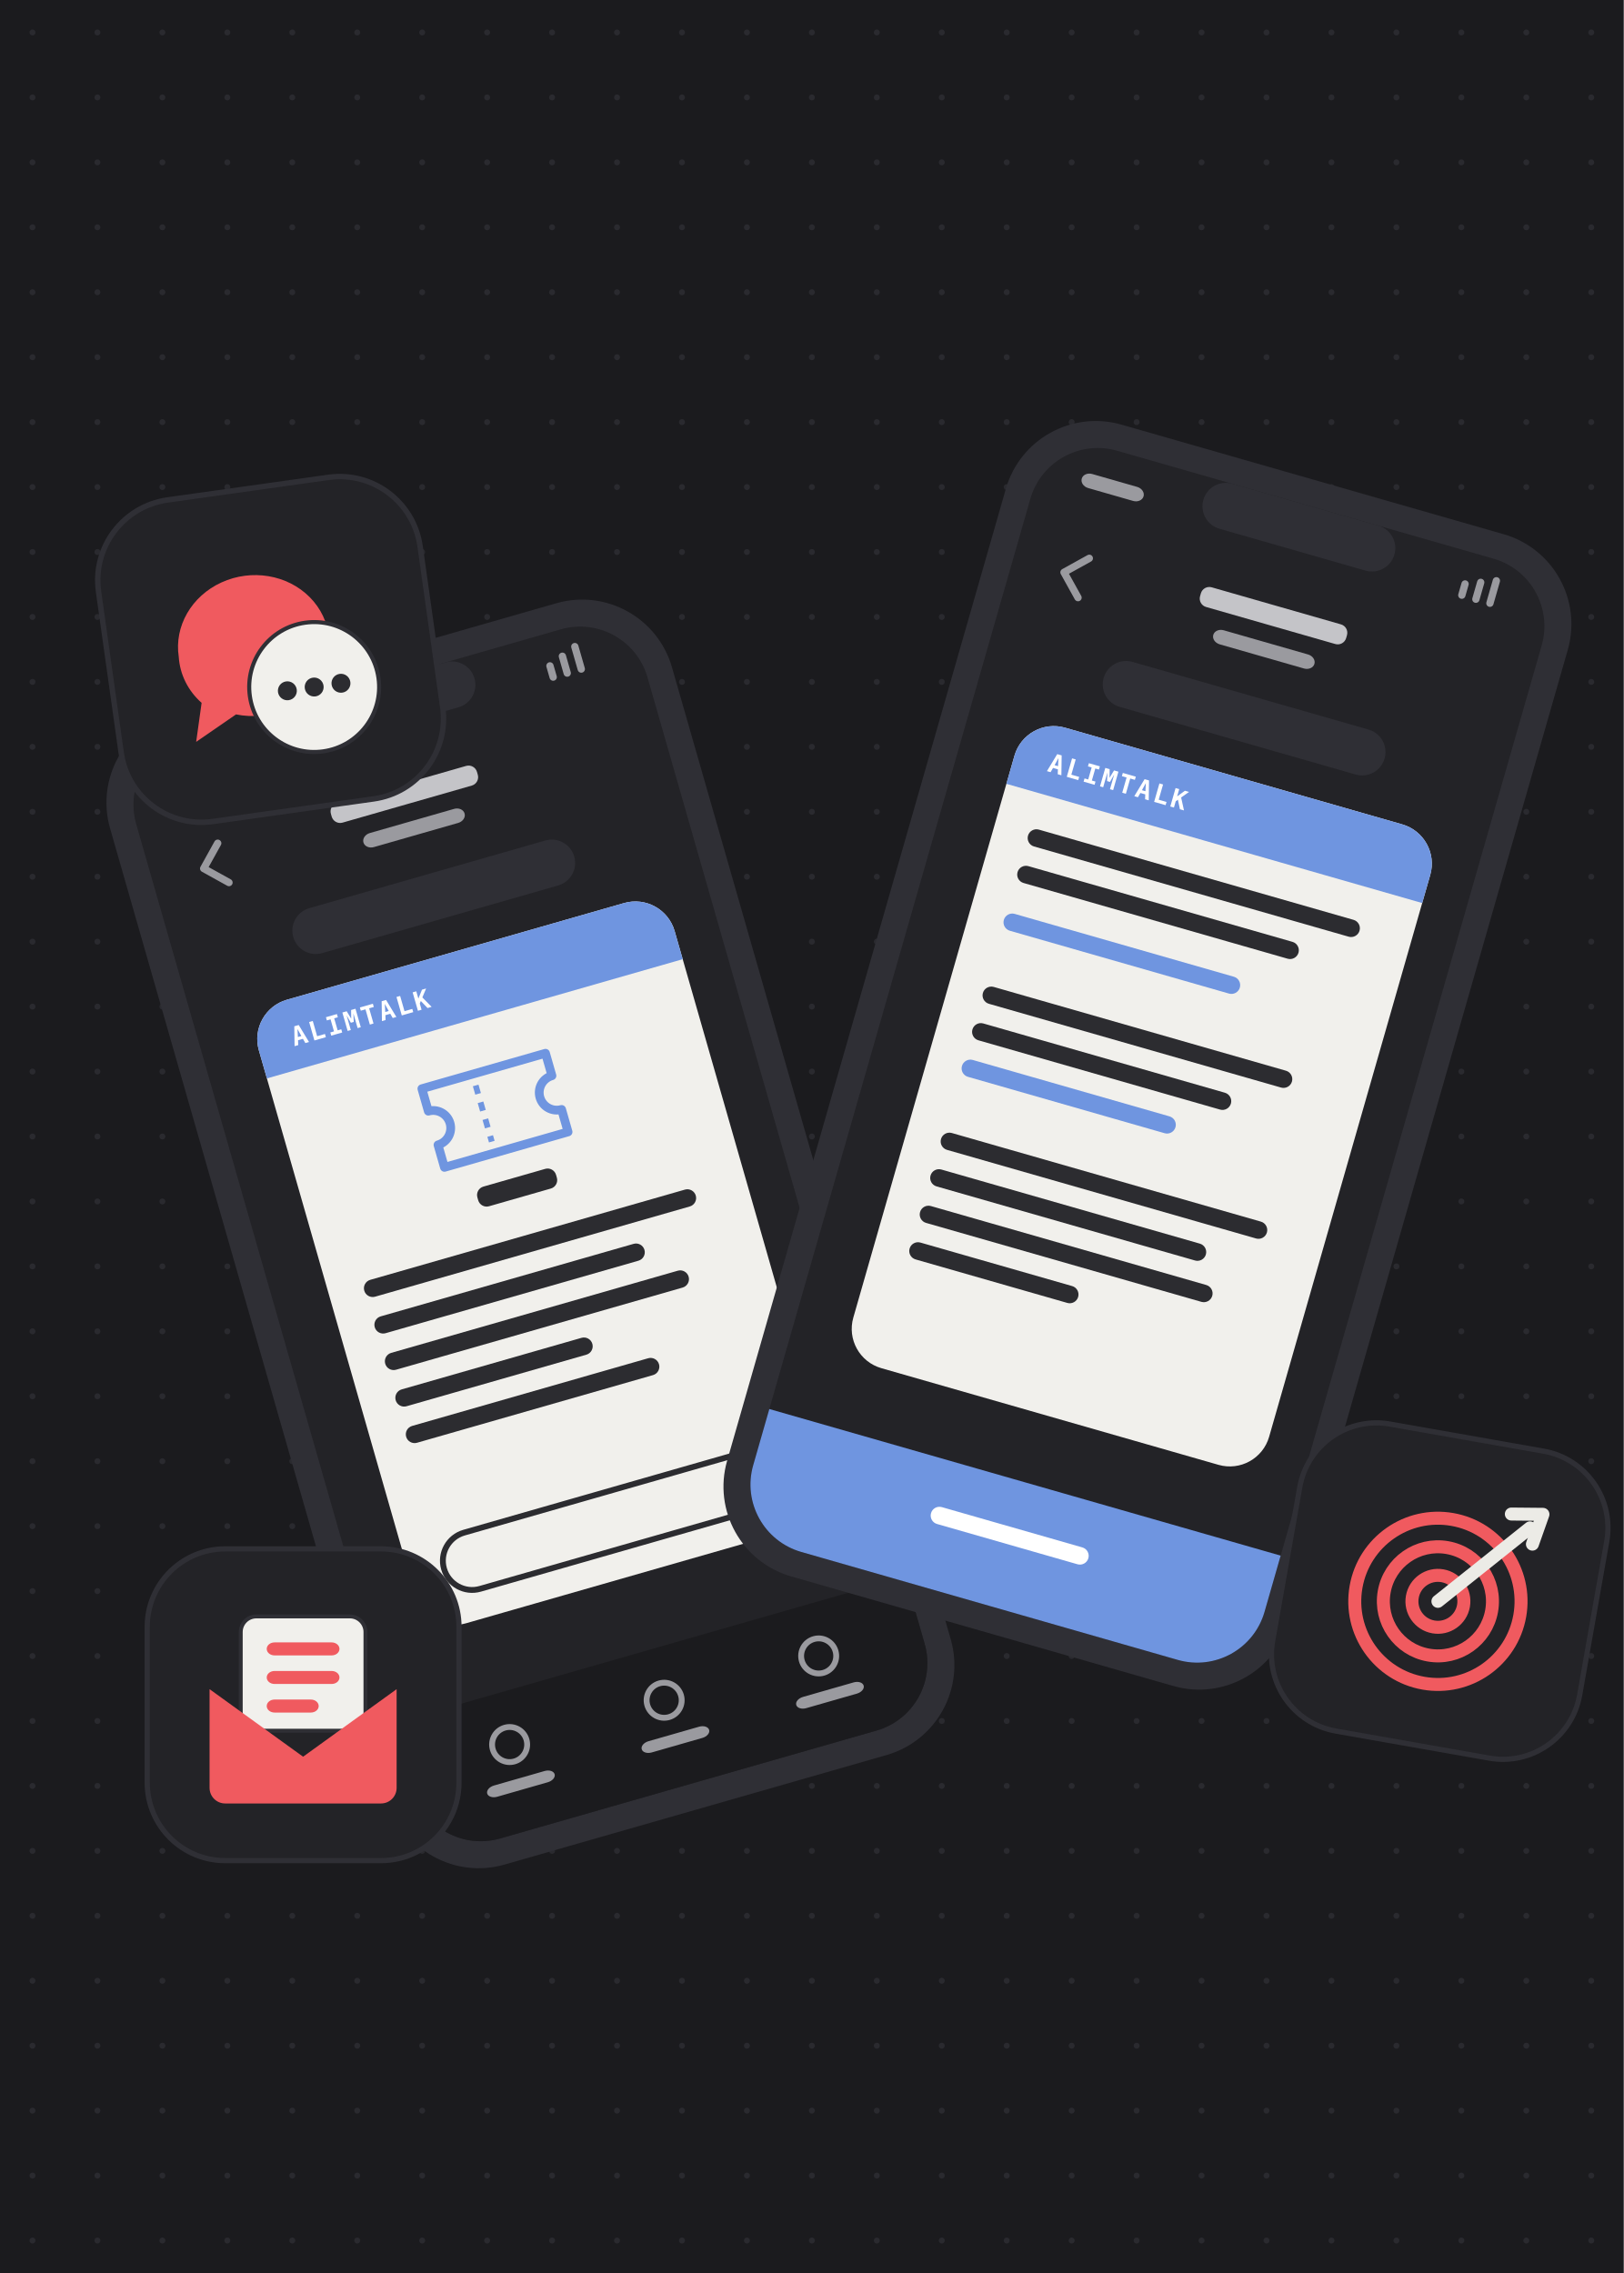
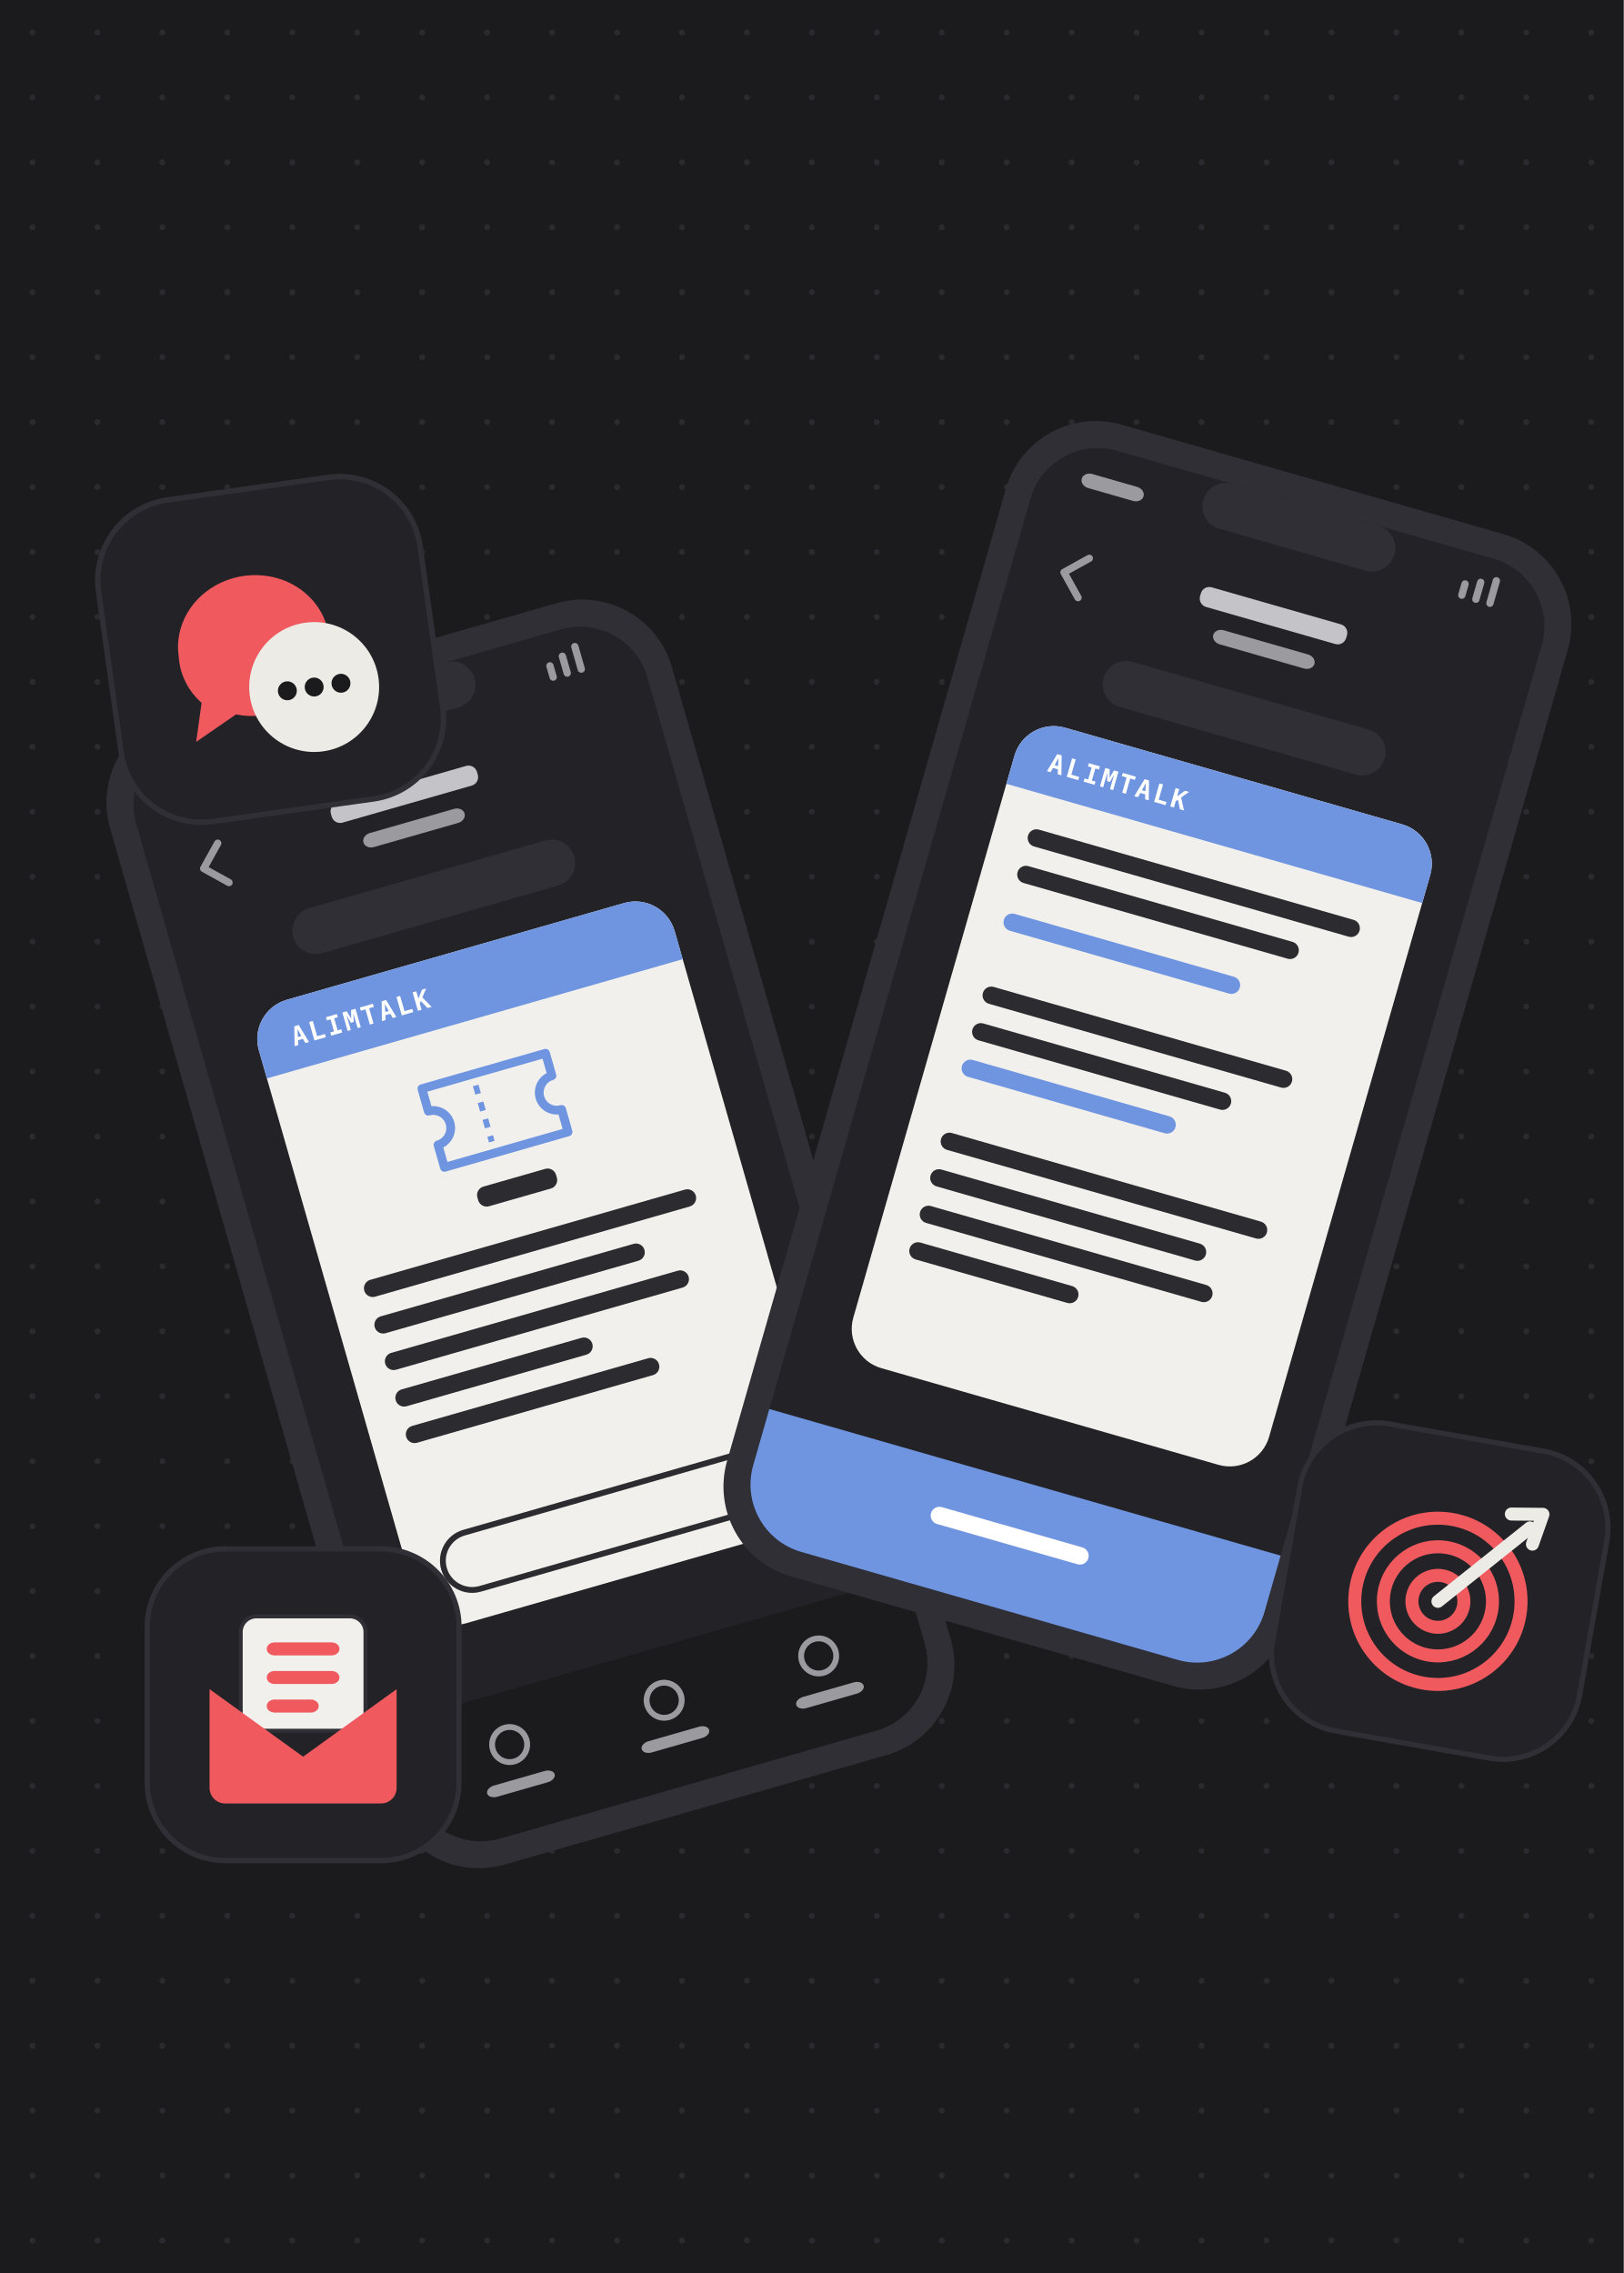
<svg xmlns="http://www.w3.org/2000/svg" viewBox="0 0 600 840" width="600" height="840">
  <rect width="600" height="840" fill="#1b1b1e" />
  <g fill="#2a2a2f">
    <circle cx="12" cy="12" r="1.1" />
    <circle cx="12" cy="36" r="1.1" />
    <circle cx="12" cy="60" r="1.1" />
    <circle cx="12" cy="84" r="1.1" />
    <circle cx="12" cy="108" r="1.1" />
    <circle cx="12" cy="132" r="1.1" />
    <circle cx="12" cy="156" r="1.1" />
    <circle cx="12" cy="180" r="1.1" />
    <circle cx="12" cy="204" r="1.1" />
    <circle cx="12" cy="228" r="1.1" />
    <circle cx="12" cy="252" r="1.1" />
    <circle cx="12" cy="276" r="1.1" />
    <circle cx="12" cy="300" r="1.1" />
    <circle cx="12" cy="324" r="1.1" />
    <circle cx="12" cy="348" r="1.1" />
    <circle cx="12" cy="372" r="1.1" />
    <circle cx="12" cy="396" r="1.1" />
    <circle cx="12" cy="420" r="1.1" />
    <circle cx="12" cy="444" r="1.1" />
    <circle cx="12" cy="468" r="1.1" />
    <circle cx="12" cy="492" r="1.1" />
    <circle cx="12" cy="516" r="1.1" />
    <circle cx="12" cy="540" r="1.1" />
    <circle cx="12" cy="564" r="1.1" />
    <circle cx="12" cy="588" r="1.1" />
    <circle cx="12" cy="612" r="1.1" />
    <circle cx="12" cy="636" r="1.1" />
    <circle cx="12" cy="660" r="1.1" />
    <circle cx="12" cy="684" r="1.1" />
    <circle cx="12" cy="708" r="1.1" />
    <circle cx="12" cy="732" r="1.1" />
    <circle cx="12" cy="756" r="1.1" />
    <circle cx="12" cy="780" r="1.1" />
    <circle cx="12" cy="804" r="1.1" />
    <circle cx="12" cy="828" r="1.1" />
    <circle cx="36" cy="12" r="1.1" />
    <circle cx="36" cy="36" r="1.1" />
    <circle cx="36" cy="60" r="1.1" />
    <circle cx="36" cy="84" r="1.1" />
    <circle cx="36" cy="108" r="1.1" />
    <circle cx="36" cy="132" r="1.1" />
    <circle cx="36" cy="156" r="1.1" />
    <circle cx="36" cy="180" r="1.1" />
    <circle cx="36" cy="204" r="1.1" />
    <circle cx="36" cy="228" r="1.1" />
    <circle cx="36" cy="252" r="1.1" />
    <circle cx="36" cy="276" r="1.1" />
    <circle cx="36" cy="300" r="1.1" />
    <circle cx="36" cy="324" r="1.1" />
    <circle cx="36" cy="348" r="1.1" />
    <circle cx="36" cy="372" r="1.1" />
    <circle cx="36" cy="396" r="1.1" />
    <circle cx="36" cy="420" r="1.1" />
    <circle cx="36" cy="444" r="1.1" />
    <circle cx="36" cy="468" r="1.1" />
    <circle cx="36" cy="492" r="1.1" />
    <circle cx="36" cy="516" r="1.1" />
    <circle cx="36" cy="540" r="1.1" />
    <circle cx="36" cy="564" r="1.1" />
    <circle cx="36" cy="588" r="1.1" />
    <circle cx="36" cy="612" r="1.1" />
    <circle cx="36" cy="636" r="1.1" />
    <circle cx="36" cy="660" r="1.1" />
    <circle cx="36" cy="684" r="1.1" />
    <circle cx="36" cy="708" r="1.1" />
    <circle cx="36" cy="732" r="1.1" />
    <circle cx="36" cy="756" r="1.1" />
    <circle cx="36" cy="780" r="1.1" />
    <circle cx="36" cy="804" r="1.1" />
    <circle cx="36" cy="828" r="1.1" />
    <circle cx="60" cy="12" r="1.1" />
    <circle cx="60" cy="36" r="1.1" />
    <circle cx="60" cy="60" r="1.1" />
    <circle cx="60" cy="84" r="1.1" />
    <circle cx="60" cy="108" r="1.1" />
    <circle cx="60" cy="132" r="1.1" />
    <circle cx="60" cy="156" r="1.1" />
    <circle cx="60" cy="180" r="1.1" />
    <circle cx="60" cy="204" r="1.1" />
    <circle cx="60" cy="228" r="1.1" />
    <circle cx="60" cy="252" r="1.1" />
    <circle cx="60" cy="276" r="1.1" />
    <circle cx="60" cy="300" r="1.1" />
    <circle cx="60" cy="324" r="1.1" />
    <circle cx="60" cy="348" r="1.1" />
    <circle cx="60" cy="372" r="1.1" />
    <circle cx="60" cy="396" r="1.1" />
    <circle cx="60" cy="420" r="1.1" />
    <circle cx="60" cy="444" r="1.1" />
    <circle cx="60" cy="468" r="1.1" />
    <circle cx="60" cy="492" r="1.1" />
    <circle cx="60" cy="516" r="1.1" />
    <circle cx="60" cy="540" r="1.1" />
    <circle cx="60" cy="564" r="1.1" />
    <circle cx="60" cy="588" r="1.1" />
    <circle cx="60" cy="612" r="1.1" />
    <circle cx="60" cy="636" r="1.1" />
    <circle cx="60" cy="660" r="1.1" />
    <circle cx="60" cy="684" r="1.1" />
    <circle cx="60" cy="708" r="1.1" />
    <circle cx="60" cy="732" r="1.1" />
    <circle cx="60" cy="756" r="1.1" />
    <circle cx="60" cy="780" r="1.1" />
    <circle cx="60" cy="804" r="1.1" />
    <circle cx="60" cy="828" r="1.1" />
    <circle cx="84" cy="12" r="1.1" />
    <circle cx="84" cy="36" r="1.1" />
    <circle cx="84" cy="60" r="1.1" />
    <circle cx="84" cy="84" r="1.1" />
    <circle cx="84" cy="108" r="1.1" />
    <circle cx="84" cy="132" r="1.1" />
    <circle cx="84" cy="156" r="1.1" />
    <circle cx="84" cy="180" r="1.1" />
    <circle cx="84" cy="204" r="1.1" />
    <circle cx="84" cy="228" r="1.1" />
    <circle cx="84" cy="252" r="1.1" />
    <circle cx="84" cy="276" r="1.1" />
    <circle cx="84" cy="300" r="1.1" />
    <circle cx="84" cy="324" r="1.1" />
    <circle cx="84" cy="348" r="1.1" />
    <circle cx="84" cy="372" r="1.1" />
    <circle cx="84" cy="396" r="1.1" />
    <circle cx="84" cy="420" r="1.1" />
    <circle cx="84" cy="444" r="1.1" />
    <circle cx="84" cy="468" r="1.1" />
    <circle cx="84" cy="492" r="1.1" />
    <circle cx="84" cy="516" r="1.1" />
    <circle cx="84" cy="540" r="1.1" />
    <circle cx="84" cy="564" r="1.1" />
    <circle cx="84" cy="588" r="1.1" />
    <circle cx="84" cy="612" r="1.1" />
    <circle cx="84" cy="636" r="1.1" />
    <circle cx="84" cy="660" r="1.1" />
    <circle cx="84" cy="684" r="1.1" />
    <circle cx="84" cy="708" r="1.1" />
    <circle cx="84" cy="732" r="1.1" />
    <circle cx="84" cy="756" r="1.1" />
    <circle cx="84" cy="780" r="1.1" />
    <circle cx="84" cy="804" r="1.1" />
    <circle cx="84" cy="828" r="1.1" />
    <circle cx="108" cy="12" r="1.1" />
    <circle cx="108" cy="36" r="1.1" />
    <circle cx="108" cy="60" r="1.1" />
    <circle cx="108" cy="84" r="1.1" />
    <circle cx="108" cy="108" r="1.1" />
    <circle cx="108" cy="132" r="1.1" />
    <circle cx="108" cy="156" r="1.1" />
    <circle cx="108" cy="180" r="1.1" />
    <circle cx="108" cy="204" r="1.1" />
    <circle cx="108" cy="228" r="1.1" />
    <circle cx="108" cy="252" r="1.1" />
    <circle cx="108" cy="276" r="1.1" />
    <circle cx="108" cy="300" r="1.1" />
    <circle cx="108" cy="324" r="1.1" />
    <circle cx="108" cy="348" r="1.1" />
    <circle cx="108" cy="372" r="1.1" />
    <circle cx="108" cy="396" r="1.1" />
    <circle cx="108" cy="420" r="1.1" />
    <circle cx="108" cy="444" r="1.1" />
    <circle cx="108" cy="468" r="1.1" />
    <circle cx="108" cy="492" r="1.1" />
    <circle cx="108" cy="516" r="1.1" />
    <circle cx="108" cy="540" r="1.1" />
    <circle cx="108" cy="564" r="1.1" />
    <circle cx="108" cy="588" r="1.1" />
    <circle cx="108" cy="612" r="1.1" />
    <circle cx="108" cy="636" r="1.1" />
    <circle cx="108" cy="660" r="1.1" />
    <circle cx="108" cy="684" r="1.1" />
    <circle cx="108" cy="708" r="1.1" />
    <circle cx="108" cy="732" r="1.1" />
    <circle cx="108" cy="756" r="1.1" />
    <circle cx="108" cy="780" r="1.1" />
    <circle cx="108" cy="804" r="1.1" />
    <circle cx="108" cy="828" r="1.1" />
    <circle cx="132" cy="12" r="1.1" />
    <circle cx="132" cy="36" r="1.1" />
    <circle cx="132" cy="60" r="1.1" />
    <circle cx="132" cy="84" r="1.1" />
    <circle cx="132" cy="108" r="1.1" />
    <circle cx="132" cy="132" r="1.1" />
    <circle cx="132" cy="156" r="1.1" />
    <circle cx="132" cy="180" r="1.1" />
    <circle cx="132" cy="204" r="1.1" />
    <circle cx="132" cy="228" r="1.1" />
    <circle cx="132" cy="252" r="1.1" />
    <circle cx="132" cy="276" r="1.1" />
    <circle cx="132" cy="300" r="1.1" />
    <circle cx="132" cy="324" r="1.1" />
    <circle cx="132" cy="348" r="1.1" />
    <circle cx="132" cy="372" r="1.1" />
    <circle cx="132" cy="396" r="1.1" />
    <circle cx="132" cy="420" r="1.1" />
    <circle cx="132" cy="444" r="1.1" />
    <circle cx="132" cy="468" r="1.1" />
    <circle cx="132" cy="492" r="1.1" />
    <circle cx="132" cy="516" r="1.1" />
    <circle cx="132" cy="540" r="1.1" />
    <circle cx="132" cy="564" r="1.1" />
    <circle cx="132" cy="588" r="1.1" />
    <circle cx="132" cy="612" r="1.1" />
    <circle cx="132" cy="636" r="1.1" />
    <circle cx="132" cy="660" r="1.1" />
    <circle cx="132" cy="684" r="1.1" />
    <circle cx="132" cy="708" r="1.1" />
    <circle cx="132" cy="732" r="1.1" />
    <circle cx="132" cy="756" r="1.1" />
    <circle cx="132" cy="780" r="1.1" />
    <circle cx="132" cy="804" r="1.1" />
    <circle cx="132" cy="828" r="1.1" />
    <circle cx="156" cy="12" r="1.1" />
    <circle cx="156" cy="36" r="1.1" />
    <circle cx="156" cy="60" r="1.1" />
    <circle cx="156" cy="84" r="1.1" />
    <circle cx="156" cy="108" r="1.1" />
    <circle cx="156" cy="132" r="1.1" />
    <circle cx="156" cy="156" r="1.1" />
    <circle cx="156" cy="180" r="1.1" />
    <circle cx="156" cy="204" r="1.1" />
    <circle cx="156" cy="228" r="1.1" />
    <circle cx="156" cy="252" r="1.1" />
    <circle cx="156" cy="276" r="1.1" />
    <circle cx="156" cy="300" r="1.1" />
    <circle cx="156" cy="324" r="1.1" />
    <circle cx="156" cy="348" r="1.1" />
    <circle cx="156" cy="372" r="1.1" />
    <circle cx="156" cy="396" r="1.1" />
    <circle cx="156" cy="420" r="1.1" />
    <circle cx="156" cy="444" r="1.1" />
    <circle cx="156" cy="468" r="1.1" />
    <circle cx="156" cy="492" r="1.1" />
    <circle cx="156" cy="516" r="1.1" />
    <circle cx="156" cy="540" r="1.1" />
    <circle cx="156" cy="564" r="1.1" />
    <circle cx="156" cy="588" r="1.1" />
    <circle cx="156" cy="612" r="1.1" />
    <circle cx="156" cy="636" r="1.1" />
    <circle cx="156" cy="660" r="1.1" />
    <circle cx="156" cy="684" r="1.1" />
    <circle cx="156" cy="708" r="1.1" />
    <circle cx="156" cy="732" r="1.1" />
    <circle cx="156" cy="756" r="1.1" />
    <circle cx="156" cy="780" r="1.1" />
    <circle cx="156" cy="804" r="1.1" />
    <circle cx="156" cy="828" r="1.1" />
    <circle cx="180" cy="12" r="1.1" />
    <circle cx="180" cy="36" r="1.1" />
    <circle cx="180" cy="60" r="1.1" />
    <circle cx="180" cy="84" r="1.1" />
    <circle cx="180" cy="108" r="1.1" />
    <circle cx="180" cy="132" r="1.1" />
    <circle cx="180" cy="156" r="1.1" />
    <circle cx="180" cy="180" r="1.1" />
    <circle cx="180" cy="204" r="1.1" />
    <circle cx="180" cy="228" r="1.1" />
    <circle cx="180" cy="252" r="1.1" />
    <circle cx="180" cy="276" r="1.1" />
    <circle cx="180" cy="300" r="1.1" />
    <circle cx="180" cy="324" r="1.1" />
    <circle cx="180" cy="348" r="1.1" />
    <circle cx="180" cy="372" r="1.1" />
    <circle cx="180" cy="396" r="1.1" />
    <circle cx="180" cy="420" r="1.1" />
    <circle cx="180" cy="444" r="1.1" />
    <circle cx="180" cy="468" r="1.1" />
    <circle cx="180" cy="492" r="1.1" />
    <circle cx="180" cy="516" r="1.1" />
    <circle cx="180" cy="540" r="1.1" />
    <circle cx="180" cy="564" r="1.1" />
    <circle cx="180" cy="588" r="1.1" />
    <circle cx="180" cy="612" r="1.1" />
    <circle cx="180" cy="636" r="1.1" />
    <circle cx="180" cy="660" r="1.1" />
    <circle cx="180" cy="684" r="1.1" />
    <circle cx="180" cy="708" r="1.1" />
    <circle cx="180" cy="732" r="1.1" />
    <circle cx="180" cy="756" r="1.1" />
    <circle cx="180" cy="780" r="1.1" />
    <circle cx="180" cy="804" r="1.1" />
    <circle cx="180" cy="828" r="1.1" />
    <circle cx="204" cy="12" r="1.1" />
    <circle cx="204" cy="36" r="1.1" />
    <circle cx="204" cy="60" r="1.1" />
    <circle cx="204" cy="84" r="1.1" />
    <circle cx="204" cy="108" r="1.1" />
    <circle cx="204" cy="132" r="1.1" />
    <circle cx="204" cy="156" r="1.1" />
    <circle cx="204" cy="180" r="1.1" />
    <circle cx="204" cy="204" r="1.1" />
    <circle cx="204" cy="228" r="1.1" />
    <circle cx="204" cy="252" r="1.1" />
    <circle cx="204" cy="276" r="1.1" />
    <circle cx="204" cy="300" r="1.1" />
    <circle cx="204" cy="324" r="1.1" />
    <circle cx="204" cy="348" r="1.1" />
    <circle cx="204" cy="372" r="1.1" />
    <circle cx="204" cy="396" r="1.1" />
    <circle cx="204" cy="420" r="1.1" />
    <circle cx="204" cy="444" r="1.1" />
    <circle cx="204" cy="468" r="1.1" />
    <circle cx="204" cy="492" r="1.1" />
    <circle cx="204" cy="516" r="1.1" />
    <circle cx="204" cy="540" r="1.1" />
    <circle cx="204" cy="564" r="1.1" />
    <circle cx="204" cy="588" r="1.1" />
    <circle cx="204" cy="612" r="1.1" />
    <circle cx="204" cy="636" r="1.1" />
    <circle cx="204" cy="660" r="1.1" />
    <circle cx="204" cy="684" r="1.1" />
    <circle cx="204" cy="708" r="1.1" />
    <circle cx="204" cy="732" r="1.1" />
    <circle cx="204" cy="756" r="1.1" />
    <circle cx="204" cy="780" r="1.1" />
    <circle cx="204" cy="804" r="1.1" />
    <circle cx="204" cy="828" r="1.1" />
    <circle cx="228" cy="12" r="1.1" />
    <circle cx="228" cy="36" r="1.1" />
    <circle cx="228" cy="60" r="1.1" />
    <circle cx="228" cy="84" r="1.1" />
    <circle cx="228" cy="108" r="1.1" />
    <circle cx="228" cy="132" r="1.1" />
    <circle cx="228" cy="156" r="1.1" />
    <circle cx="228" cy="180" r="1.1" />
    <circle cx="228" cy="204" r="1.1" />
    <circle cx="228" cy="228" r="1.1" />
    <circle cx="228" cy="252" r="1.1" />
    <circle cx="228" cy="276" r="1.1" />
    <circle cx="228" cy="300" r="1.1" />
    <circle cx="228" cy="324" r="1.1" />
    <circle cx="228" cy="348" r="1.1" />
    <circle cx="228" cy="372" r="1.1" />
    <circle cx="228" cy="396" r="1.1" />
    <circle cx="228" cy="420" r="1.1" />
    <circle cx="228" cy="444" r="1.1" />
    <circle cx="228" cy="468" r="1.1" />
    <circle cx="228" cy="492" r="1.1" />
    <circle cx="228" cy="516" r="1.1" />
    <circle cx="228" cy="540" r="1.1" />
    <circle cx="228" cy="564" r="1.1" />
    <circle cx="228" cy="588" r="1.1" />
    <circle cx="228" cy="612" r="1.1" />
    <circle cx="228" cy="636" r="1.1" />
    <circle cx="228" cy="660" r="1.1" />
    <circle cx="228" cy="684" r="1.1" />
    <circle cx="228" cy="708" r="1.1" />
    <circle cx="228" cy="732" r="1.1" />
    <circle cx="228" cy="756" r="1.1" />
    <circle cx="228" cy="780" r="1.1" />
    <circle cx="228" cy="804" r="1.1" />
    <circle cx="228" cy="828" r="1.1" />
    <circle cx="252" cy="12" r="1.1" />
    <circle cx="252" cy="36" r="1.1" />
    <circle cx="252" cy="60" r="1.1" />
    <circle cx="252" cy="84" r="1.1" />
    <circle cx="252" cy="108" r="1.1" />
    <circle cx="252" cy="132" r="1.1" />
    <circle cx="252" cy="156" r="1.1" />
    <circle cx="252" cy="180" r="1.1" />
    <circle cx="252" cy="204" r="1.1" />
    <circle cx="252" cy="228" r="1.1" />
    <circle cx="252" cy="252" r="1.1" />
    <circle cx="252" cy="276" r="1.1" />
    <circle cx="252" cy="300" r="1.1" />
    <circle cx="252" cy="324" r="1.1" />
    <circle cx="252" cy="348" r="1.1" />
    <circle cx="252" cy="372" r="1.1" />
    <circle cx="252" cy="396" r="1.1" />
    <circle cx="252" cy="420" r="1.1" />
    <circle cx="252" cy="444" r="1.1" />
    <circle cx="252" cy="468" r="1.1" />
    <circle cx="252" cy="492" r="1.1" />
    <circle cx="252" cy="516" r="1.1" />
    <circle cx="252" cy="540" r="1.1" />
    <circle cx="252" cy="564" r="1.1" />
    <circle cx="252" cy="588" r="1.1" />
    <circle cx="252" cy="612" r="1.1" />
    <circle cx="252" cy="636" r="1.1" />
    <circle cx="252" cy="660" r="1.1" />
    <circle cx="252" cy="684" r="1.1" />
    <circle cx="252" cy="708" r="1.1" />
    <circle cx="252" cy="732" r="1.1" />
    <circle cx="252" cy="756" r="1.1" />
    <circle cx="252" cy="780" r="1.1" />
    <circle cx="252" cy="804" r="1.1" />
    <circle cx="252" cy="828" r="1.1" />
    <circle cx="276" cy="12" r="1.1" />
    <circle cx="276" cy="36" r="1.1" />
    <circle cx="276" cy="60" r="1.1" />
    <circle cx="276" cy="84" r="1.1" />
    <circle cx="276" cy="108" r="1.1" />
    <circle cx="276" cy="132" r="1.1" />
    <circle cx="276" cy="156" r="1.1" />
    <circle cx="276" cy="180" r="1.1" />
    <circle cx="276" cy="204" r="1.1" />
    <circle cx="276" cy="228" r="1.1" />
    <circle cx="276" cy="252" r="1.1" />
    <circle cx="276" cy="276" r="1.1" />
    <circle cx="276" cy="300" r="1.1" />
    <circle cx="276" cy="324" r="1.1" />
    <circle cx="276" cy="348" r="1.1" />
    <circle cx="276" cy="372" r="1.1" />
    <circle cx="276" cy="396" r="1.1" />
    <circle cx="276" cy="420" r="1.1" />
    <circle cx="276" cy="444" r="1.1" />
    <circle cx="276" cy="468" r="1.1" />
    <circle cx="276" cy="492" r="1.1" />
    <circle cx="276" cy="516" r="1.1" />
    <circle cx="276" cy="540" r="1.1" />
    <circle cx="276" cy="564" r="1.1" />
    <circle cx="276" cy="588" r="1.1" />
    <circle cx="276" cy="612" r="1.1" />
    <circle cx="276" cy="636" r="1.1" />
    <circle cx="276" cy="660" r="1.1" />
    <circle cx="276" cy="684" r="1.1" />
    <circle cx="276" cy="708" r="1.1" />
    <circle cx="276" cy="732" r="1.1" />
    <circle cx="276" cy="756" r="1.1" />
    <circle cx="276" cy="780" r="1.1" />
    <circle cx="276" cy="804" r="1.1" />
    <circle cx="276" cy="828" r="1.1" />
    <circle cx="300" cy="12" r="1.1" />
    <circle cx="300" cy="36" r="1.1" />
    <circle cx="300" cy="60" r="1.1" />
    <circle cx="300" cy="84" r="1.1" />
    <circle cx="300" cy="108" r="1.1" />
    <circle cx="300" cy="132" r="1.1" />
    <circle cx="300" cy="156" r="1.1" />
    <circle cx="300" cy="180" r="1.1" />
    <circle cx="300" cy="204" r="1.1" />
    <circle cx="300" cy="228" r="1.1" />
    <circle cx="300" cy="252" r="1.1" />
    <circle cx="300" cy="276" r="1.1" />
    <circle cx="300" cy="300" r="1.1" />
    <circle cx="300" cy="324" r="1.1" />
    <circle cx="300" cy="348" r="1.1" />
    <circle cx="300" cy="372" r="1.1" />
    <circle cx="300" cy="396" r="1.1" />
    <circle cx="300" cy="420" r="1.1" />
    <circle cx="300" cy="444" r="1.1" />
    <circle cx="300" cy="468" r="1.1" />
    <circle cx="300" cy="492" r="1.1" />
    <circle cx="300" cy="516" r="1.1" />
    <circle cx="300" cy="540" r="1.1" />
    <circle cx="300" cy="564" r="1.1" />
    <circle cx="300" cy="588" r="1.1" />
    <circle cx="300" cy="612" r="1.1" />
    <circle cx="300" cy="636" r="1.1" />
    <circle cx="300" cy="660" r="1.1" />
    <circle cx="300" cy="684" r="1.1" />
    <circle cx="300" cy="708" r="1.1" />
    <circle cx="300" cy="732" r="1.1" />
    <circle cx="300" cy="756" r="1.1" />
    <circle cx="300" cy="780" r="1.1" />
    <circle cx="300" cy="804" r="1.1" />
    <circle cx="300" cy="828" r="1.1" />
    <circle cx="324" cy="12" r="1.1" />
    <circle cx="324" cy="36" r="1.1" />
    <circle cx="324" cy="60" r="1.1" />
    <circle cx="324" cy="84" r="1.1" />
    <circle cx="324" cy="108" r="1.1" />
    <circle cx="324" cy="132" r="1.1" />
    <circle cx="324" cy="156" r="1.1" />
    <circle cx="324" cy="180" r="1.1" />
    <circle cx="324" cy="204" r="1.1" />
    <circle cx="324" cy="228" r="1.1" />
    <circle cx="324" cy="252" r="1.1" />
    <circle cx="324" cy="276" r="1.1" />
    <circle cx="324" cy="300" r="1.1" />
    <circle cx="324" cy="324" r="1.1" />
    <circle cx="324" cy="348" r="1.1" />
    <circle cx="324" cy="372" r="1.1" />
    <circle cx="324" cy="396" r="1.1" />
    <circle cx="324" cy="420" r="1.1" />
    <circle cx="324" cy="444" r="1.1" />
    <circle cx="324" cy="468" r="1.1" />
    <circle cx="324" cy="492" r="1.1" />
    <circle cx="324" cy="516" r="1.1" />
    <circle cx="324" cy="540" r="1.1" />
    <circle cx="324" cy="564" r="1.1" />
    <circle cx="324" cy="588" r="1.1" />
    <circle cx="324" cy="612" r="1.1" />
    <circle cx="324" cy="636" r="1.1" />
    <circle cx="324" cy="660" r="1.1" />
    <circle cx="324" cy="684" r="1.1" />
    <circle cx="324" cy="708" r="1.1" />
    <circle cx="324" cy="732" r="1.1" />
    <circle cx="324" cy="756" r="1.1" />
    <circle cx="324" cy="780" r="1.1" />
    <circle cx="324" cy="804" r="1.1" />
    <circle cx="324" cy="828" r="1.1" />
    <circle cx="348" cy="12" r="1.1" />
    <circle cx="348" cy="36" r="1.1" />
    <circle cx="348" cy="60" r="1.1" />
    <circle cx="348" cy="84" r="1.1" />
    <circle cx="348" cy="108" r="1.1" />
    <circle cx="348" cy="132" r="1.1" />
    <circle cx="348" cy="156" r="1.1" />
    <circle cx="348" cy="180" r="1.1" />
    <circle cx="348" cy="204" r="1.1" />
    <circle cx="348" cy="228" r="1.1" />
    <circle cx="348" cy="252" r="1.1" />
    <circle cx="348" cy="276" r="1.1" />
    <circle cx="348" cy="300" r="1.1" />
    <circle cx="348" cy="324" r="1.1" />
    <circle cx="348" cy="348" r="1.1" />
    <circle cx="348" cy="372" r="1.1" />
    <circle cx="348" cy="396" r="1.1" />
    <circle cx="348" cy="420" r="1.1" />
    <circle cx="348" cy="444" r="1.1" />
    <circle cx="348" cy="468" r="1.1" />
    <circle cx="348" cy="492" r="1.1" />
    <circle cx="348" cy="516" r="1.1" />
    <circle cx="348" cy="540" r="1.1" />
    <circle cx="348" cy="564" r="1.1" />
    <circle cx="348" cy="588" r="1.1" />
    <circle cx="348" cy="612" r="1.1" />
    <circle cx="348" cy="636" r="1.1" />
    <circle cx="348" cy="660" r="1.1" />
    <circle cx="348" cy="684" r="1.1" />
    <circle cx="348" cy="708" r="1.1" />
    <circle cx="348" cy="732" r="1.1" />
    <circle cx="348" cy="756" r="1.1" />
    <circle cx="348" cy="780" r="1.1" />
    <circle cx="348" cy="804" r="1.1" />
    <circle cx="348" cy="828" r="1.1" />
    <circle cx="372" cy="12" r="1.1" />
    <circle cx="372" cy="36" r="1.1" />
    <circle cx="372" cy="60" r="1.1" />
    <circle cx="372" cy="84" r="1.1" />
    <circle cx="372" cy="108" r="1.1" />
    <circle cx="372" cy="132" r="1.1" />
    <circle cx="372" cy="156" r="1.1" />
    <circle cx="372" cy="180" r="1.1" />
    <circle cx="372" cy="204" r="1.1" />
    <circle cx="372" cy="228" r="1.1" />
    <circle cx="372" cy="252" r="1.1" />
    <circle cx="372" cy="276" r="1.1" />
    <circle cx="372" cy="300" r="1.1" />
    <circle cx="372" cy="324" r="1.1" />
    <circle cx="372" cy="348" r="1.1" />
    <circle cx="372" cy="372" r="1.1" />
    <circle cx="372" cy="396" r="1.1" />
    <circle cx="372" cy="420" r="1.1" />
    <circle cx="372" cy="444" r="1.1" />
    <circle cx="372" cy="468" r="1.1" />
    <circle cx="372" cy="492" r="1.1" />
    <circle cx="372" cy="516" r="1.1" />
    <circle cx="372" cy="540" r="1.1" />
    <circle cx="372" cy="564" r="1.1" />
    <circle cx="372" cy="588" r="1.1" />
    <circle cx="372" cy="612" r="1.1" />
    <circle cx="372" cy="636" r="1.1" />
    <circle cx="372" cy="660" r="1.1" />
    <circle cx="372" cy="684" r="1.1" />
    <circle cx="372" cy="708" r="1.1" />
    <circle cx="372" cy="732" r="1.1" />
    <circle cx="372" cy="756" r="1.1" />
    <circle cx="372" cy="780" r="1.1" />
    <circle cx="372" cy="804" r="1.1" />
    <circle cx="372" cy="828" r="1.1" />
    <circle cx="396" cy="12" r="1.1" />
    <circle cx="396" cy="36" r="1.1" />
    <circle cx="396" cy="60" r="1.1" />
    <circle cx="396" cy="84" r="1.1" />
    <circle cx="396" cy="108" r="1.1" />
    <circle cx="396" cy="132" r="1.1" />
    <circle cx="396" cy="156" r="1.1" />
    <circle cx="396" cy="180" r="1.1" />
    <circle cx="396" cy="204" r="1.1" />
    <circle cx="396" cy="228" r="1.1" />
    <circle cx="396" cy="252" r="1.1" />
    <circle cx="396" cy="276" r="1.1" />
    <circle cx="396" cy="300" r="1.1" />
    <circle cx="396" cy="324" r="1.1" />
    <circle cx="396" cy="348" r="1.1" />
    <circle cx="396" cy="372" r="1.1" />
    <circle cx="396" cy="396" r="1.1" />
    <circle cx="396" cy="420" r="1.1" />
    <circle cx="396" cy="444" r="1.1" />
    <circle cx="396" cy="468" r="1.1" />
    <circle cx="396" cy="492" r="1.1" />
    <circle cx="396" cy="516" r="1.1" />
    <circle cx="396" cy="540" r="1.1" />
    <circle cx="396" cy="564" r="1.1" />
    <circle cx="396" cy="588" r="1.1" />
    <circle cx="396" cy="612" r="1.1" />
    <circle cx="396" cy="636" r="1.1" />
    <circle cx="396" cy="660" r="1.1" />
    <circle cx="396" cy="684" r="1.1" />
    <circle cx="396" cy="708" r="1.1" />
    <circle cx="396" cy="732" r="1.1" />
    <circle cx="396" cy="756" r="1.1" />
    <circle cx="396" cy="780" r="1.1" />
    <circle cx="396" cy="804" r="1.1" />
    <circle cx="396" cy="828" r="1.1" />
    <circle cx="420" cy="12" r="1.1" />
    <circle cx="420" cy="36" r="1.1" />
    <circle cx="420" cy="60" r="1.1" />
    <circle cx="420" cy="84" r="1.1" />
    <circle cx="420" cy="108" r="1.1" />
    <circle cx="420" cy="132" r="1.1" />
    <circle cx="420" cy="156" r="1.1" />
    <circle cx="420" cy="180" r="1.1" />
    <circle cx="420" cy="204" r="1.1" />
    <circle cx="420" cy="228" r="1.1" />
    <circle cx="420" cy="252" r="1.1" />
    <circle cx="420" cy="276" r="1.1" />
    <circle cx="420" cy="300" r="1.1" />
    <circle cx="420" cy="324" r="1.1" />
    <circle cx="420" cy="348" r="1.1" />
    <circle cx="420" cy="372" r="1.1" />
    <circle cx="420" cy="396" r="1.1" />
    <circle cx="420" cy="420" r="1.1" />
    <circle cx="420" cy="444" r="1.1" />
    <circle cx="420" cy="468" r="1.1" />
    <circle cx="420" cy="492" r="1.1" />
    <circle cx="420" cy="516" r="1.1" />
    <circle cx="420" cy="540" r="1.1" />
    <circle cx="420" cy="564" r="1.1" />
    <circle cx="420" cy="588" r="1.1" />
    <circle cx="420" cy="612" r="1.1" />
    <circle cx="420" cy="636" r="1.1" />
    <circle cx="420" cy="660" r="1.1" />
    <circle cx="420" cy="684" r="1.1" />
    <circle cx="420" cy="708" r="1.1" />
    <circle cx="420" cy="732" r="1.1" />
    <circle cx="420" cy="756" r="1.1" />
    <circle cx="420" cy="780" r="1.1" />
    <circle cx="420" cy="804" r="1.1" />
    <circle cx="420" cy="828" r="1.1" />
    <circle cx="444" cy="12" r="1.1" />
    <circle cx="444" cy="36" r="1.1" />
    <circle cx="444" cy="60" r="1.1" />
    <circle cx="444" cy="84" r="1.1" />
    <circle cx="444" cy="108" r="1.1" />
    <circle cx="444" cy="132" r="1.1" />
    <circle cx="444" cy="156" r="1.1" />
    <circle cx="444" cy="180" r="1.1" />
    <circle cx="444" cy="204" r="1.1" />
    <circle cx="444" cy="228" r="1.1" />
    <circle cx="444" cy="252" r="1.1" />
    <circle cx="444" cy="276" r="1.1" />
    <circle cx="444" cy="300" r="1.1" />
    <circle cx="444" cy="324" r="1.1" />
    <circle cx="444" cy="348" r="1.1" />
    <circle cx="444" cy="372" r="1.1" />
    <circle cx="444" cy="396" r="1.1" />
    <circle cx="444" cy="420" r="1.1" />
    <circle cx="444" cy="444" r="1.1" />
    <circle cx="444" cy="468" r="1.1" />
    <circle cx="444" cy="492" r="1.1" />
    <circle cx="444" cy="516" r="1.1" />
    <circle cx="444" cy="540" r="1.1" />
    <circle cx="444" cy="564" r="1.1" />
    <circle cx="444" cy="588" r="1.1" />
    <circle cx="444" cy="612" r="1.1" />
    <circle cx="444" cy="636" r="1.1" />
    <circle cx="444" cy="660" r="1.1" />
    <circle cx="444" cy="684" r="1.1" />
    <circle cx="444" cy="708" r="1.1" />
    <circle cx="444" cy="732" r="1.1" />
    <circle cx="444" cy="756" r="1.1" />
    <circle cx="444" cy="780" r="1.1" />
    <circle cx="444" cy="804" r="1.1" />
    <circle cx="444" cy="828" r="1.1" />
    <circle cx="468" cy="12" r="1.1" />
    <circle cx="468" cy="36" r="1.1" />
    <circle cx="468" cy="60" r="1.1" />
    <circle cx="468" cy="84" r="1.1" />
    <circle cx="468" cy="108" r="1.1" />
    <circle cx="468" cy="132" r="1.1" />
    <circle cx="468" cy="156" r="1.1" />
    <circle cx="468" cy="180" r="1.1" />
    <circle cx="468" cy="204" r="1.1" />
    <circle cx="468" cy="228" r="1.1" />
    <circle cx="468" cy="252" r="1.1" />
    <circle cx="468" cy="276" r="1.1" />
    <circle cx="468" cy="300" r="1.1" />
    <circle cx="468" cy="324" r="1.1" />
    <circle cx="468" cy="348" r="1.1" />
    <circle cx="468" cy="372" r="1.1" />
    <circle cx="468" cy="396" r="1.1" />
    <circle cx="468" cy="420" r="1.1" />
    <circle cx="468" cy="444" r="1.1" />
    <circle cx="468" cy="468" r="1.1" />
    <circle cx="468" cy="492" r="1.1" />
    <circle cx="468" cy="516" r="1.1" />
    <circle cx="468" cy="540" r="1.1" />
    <circle cx="468" cy="564" r="1.1" />
    <circle cx="468" cy="588" r="1.1" />
    <circle cx="468" cy="612" r="1.1" />
    <circle cx="468" cy="636" r="1.1" />
    <circle cx="468" cy="660" r="1.1" />
    <circle cx="468" cy="684" r="1.1" />
    <circle cx="468" cy="708" r="1.1" />
    <circle cx="468" cy="732" r="1.1" />
    <circle cx="468" cy="756" r="1.1" />
    <circle cx="468" cy="780" r="1.1" />
    <circle cx="468" cy="804" r="1.1" />
    <circle cx="468" cy="828" r="1.1" />
    <circle cx="492" cy="12" r="1.1" />
    <circle cx="492" cy="36" r="1.1" />
    <circle cx="492" cy="60" r="1.1" />
    <circle cx="492" cy="84" r="1.1" />
    <circle cx="492" cy="108" r="1.1" />
    <circle cx="492" cy="132" r="1.1" />
    <circle cx="492" cy="156" r="1.1" />
    <circle cx="492" cy="180" r="1.1" />
    <circle cx="492" cy="204" r="1.1" />
    <circle cx="492" cy="228" r="1.1" />
    <circle cx="492" cy="252" r="1.1" />
    <circle cx="492" cy="276" r="1.1" />
    <circle cx="492" cy="300" r="1.1" />
    <circle cx="492" cy="324" r="1.1" />
    <circle cx="492" cy="348" r="1.1" />
    <circle cx="492" cy="372" r="1.1" />
    <circle cx="492" cy="396" r="1.1" />
    <circle cx="492" cy="420" r="1.1" />
    <circle cx="492" cy="444" r="1.1" />
    <circle cx="492" cy="468" r="1.1" />
    <circle cx="492" cy="492" r="1.1" />
    <circle cx="492" cy="516" r="1.1" />
    <circle cx="492" cy="540" r="1.1" />
    <circle cx="492" cy="564" r="1.1" />
    <circle cx="492" cy="588" r="1.1" />
    <circle cx="492" cy="612" r="1.1" />
    <circle cx="492" cy="636" r="1.1" />
    <circle cx="492" cy="660" r="1.1" />
    <circle cx="492" cy="684" r="1.1" />
    <circle cx="492" cy="708" r="1.1" />
    <circle cx="492" cy="732" r="1.1" />
    <circle cx="492" cy="756" r="1.1" />
    <circle cx="492" cy="780" r="1.1" />
    <circle cx="492" cy="804" r="1.1" />
    <circle cx="492" cy="828" r="1.1" />
    <circle cx="516" cy="12" r="1.1" />
    <circle cx="516" cy="36" r="1.1" />
    <circle cx="516" cy="60" r="1.1" />
    <circle cx="516" cy="84" r="1.1" />
    <circle cx="516" cy="108" r="1.1" />
    <circle cx="516" cy="132" r="1.1" />
    <circle cx="516" cy="156" r="1.1" />
    <circle cx="516" cy="180" r="1.1" />
    <circle cx="516" cy="204" r="1.1" />
    <circle cx="516" cy="228" r="1.1" />
    <circle cx="516" cy="252" r="1.1" />
    <circle cx="516" cy="276" r="1.1" />
    <circle cx="516" cy="300" r="1.1" />
    <circle cx="516" cy="324" r="1.1" />
    <circle cx="516" cy="348" r="1.1" />
    <circle cx="516" cy="372" r="1.1" />
    <circle cx="516" cy="396" r="1.1" />
    <circle cx="516" cy="420" r="1.1" />
    <circle cx="516" cy="444" r="1.1" />
    <circle cx="516" cy="468" r="1.1" />
    <circle cx="516" cy="492" r="1.1" />
    <circle cx="516" cy="516" r="1.1" />
    <circle cx="516" cy="540" r="1.1" />
    <circle cx="516" cy="564" r="1.1" />
    <circle cx="516" cy="588" r="1.1" />
    <circle cx="516" cy="612" r="1.1" />
    <circle cx="516" cy="636" r="1.1" />
    <circle cx="516" cy="660" r="1.1" />
    <circle cx="516" cy="684" r="1.1" />
    <circle cx="516" cy="708" r="1.1" />
    <circle cx="516" cy="732" r="1.1" />
    <circle cx="516" cy="756" r="1.1" />
    <circle cx="516" cy="780" r="1.1" />
    <circle cx="516" cy="804" r="1.1" />
    <circle cx="516" cy="828" r="1.1" />
    <circle cx="540" cy="12" r="1.1" />
    <circle cx="540" cy="36" r="1.1" />
    <circle cx="540" cy="60" r="1.1" />
    <circle cx="540" cy="84" r="1.1" />
    <circle cx="540" cy="108" r="1.1" />
    <circle cx="540" cy="132" r="1.1" />
    <circle cx="540" cy="156" r="1.1" />
    <circle cx="540" cy="180" r="1.1" />
    <circle cx="540" cy="204" r="1.1" />
    <circle cx="540" cy="228" r="1.1" />
    <circle cx="540" cy="252" r="1.1" />
    <circle cx="540" cy="276" r="1.1" />
    <circle cx="540" cy="300" r="1.1" />
    <circle cx="540" cy="324" r="1.1" />
    <circle cx="540" cy="348" r="1.1" />
    <circle cx="540" cy="372" r="1.1" />
    <circle cx="540" cy="396" r="1.1" />
    <circle cx="540" cy="420" r="1.1" />
    <circle cx="540" cy="444" r="1.1" />
    <circle cx="540" cy="468" r="1.1" />
    <circle cx="540" cy="492" r="1.1" />
    <circle cx="540" cy="516" r="1.1" />
    <circle cx="540" cy="540" r="1.1" />
    <circle cx="540" cy="564" r="1.1" />
    <circle cx="540" cy="588" r="1.1" />
    <circle cx="540" cy="612" r="1.1" />
    <circle cx="540" cy="636" r="1.1" />
    <circle cx="540" cy="660" r="1.1" />
    <circle cx="540" cy="684" r="1.1" />
    <circle cx="540" cy="708" r="1.1" />
    <circle cx="540" cy="732" r="1.1" />
    <circle cx="540" cy="756" r="1.1" />
    <circle cx="540" cy="780" r="1.1" />
    <circle cx="540" cy="804" r="1.1" />
    <circle cx="540" cy="828" r="1.1" />
    <circle cx="564" cy="12" r="1.1" />
    <circle cx="564" cy="36" r="1.1" />
    <circle cx="564" cy="60" r="1.1" />
    <circle cx="564" cy="84" r="1.1" />
    <circle cx="564" cy="108" r="1.1" />
    <circle cx="564" cy="132" r="1.1" />
    <circle cx="564" cy="156" r="1.1" />
    <circle cx="564" cy="180" r="1.1" />
    <circle cx="564" cy="204" r="1.1" />
    <circle cx="564" cy="228" r="1.1" />
    <circle cx="564" cy="252" r="1.1" />
    <circle cx="564" cy="276" r="1.1" />
    <circle cx="564" cy="300" r="1.1" />
    <circle cx="564" cy="324" r="1.1" />
    <circle cx="564" cy="348" r="1.1" />
    <circle cx="564" cy="372" r="1.1" />
    <circle cx="564" cy="396" r="1.1" />
    <circle cx="564" cy="420" r="1.1" />
    <circle cx="564" cy="444" r="1.1" />
    <circle cx="564" cy="468" r="1.1" />
    <circle cx="564" cy="492" r="1.1" />
    <circle cx="564" cy="516" r="1.1" />
    <circle cx="564" cy="540" r="1.1" />
    <circle cx="564" cy="564" r="1.1" />
    <circle cx="564" cy="588" r="1.1" />
    <circle cx="564" cy="612" r="1.1" />
    <circle cx="564" cy="636" r="1.1" />
    <circle cx="564" cy="660" r="1.1" />
    <circle cx="564" cy="684" r="1.1" />
    <circle cx="564" cy="708" r="1.1" />
    <circle cx="564" cy="732" r="1.1" />
    <circle cx="564" cy="756" r="1.1" />
    <circle cx="564" cy="780" r="1.1" />
    <circle cx="564" cy="804" r="1.1" />
    <circle cx="564" cy="828" r="1.1" />
    <circle cx="588" cy="12" r="1.1" />
    <circle cx="588" cy="36" r="1.1" />
    <circle cx="588" cy="60" r="1.1" />
    <circle cx="588" cy="84" r="1.1" />
    <circle cx="588" cy="108" r="1.1" />
    <circle cx="588" cy="132" r="1.1" />
    <circle cx="588" cy="156" r="1.1" />
    <circle cx="588" cy="180" r="1.1" />
    <circle cx="588" cy="204" r="1.1" />
    <circle cx="588" cy="228" r="1.1" />
    <circle cx="588" cy="252" r="1.1" />
    <circle cx="588" cy="276" r="1.1" />
    <circle cx="588" cy="300" r="1.1" />
    <circle cx="588" cy="324" r="1.1" />
    <circle cx="588" cy="348" r="1.1" />
    <circle cx="588" cy="372" r="1.1" />
    <circle cx="588" cy="396" r="1.1" />
    <circle cx="588" cy="420" r="1.1" />
    <circle cx="588" cy="444" r="1.1" />
    <circle cx="588" cy="468" r="1.1" />
    <circle cx="588" cy="492" r="1.1" />
    <circle cx="588" cy="516" r="1.1" />
    <circle cx="588" cy="540" r="1.1" />
    <circle cx="588" cy="564" r="1.1" />
    <circle cx="588" cy="588" r="1.1" />
    <circle cx="588" cy="612" r="1.1" />
    <circle cx="588" cy="636" r="1.1" />
    <circle cx="588" cy="660" r="1.1" />
    <circle cx="588" cy="684" r="1.1" />
    <circle cx="588" cy="708" r="1.1" />
    <circle cx="588" cy="732" r="1.1" />
    <circle cx="588" cy="756" r="1.1" />
    <circle cx="588" cy="780" r="1.1" />
    <circle cx="588" cy="804" r="1.1" />
    <circle cx="588" cy="828" r="1.1" />
  </g>
  <g transform="translate(196.0 456.0) rotate(-16) scale(1.08)">
    <rect x="-100" y="-205" width="200" height="410" rx="32" fill="#2f2f35" />
    <rect x="-91" y="-196" width="182" height="392" rx="24" fill="#232327" />
    <clipPath id="scr6">
      <rect x="-91" y="-196" width="182" height="392" rx="24" />
    </clipPath>
    <g clip-path="url(#scr6)">
      <rect x="-34" y="-196" width="68" height="16" rx="8" fill="#2f2f35" />
      <rect x="-76" y="-186" width="22" height="5" rx="3" fill="#9a9a9f" />
      <path d="M60 -181 v-4 M65 -181 v-6 M70 -181 v-8" stroke="#9a9a9f" stroke-width="2.5" stroke-linecap="round" />
      <path d="M-66 -158 l-7 7 l7 7" fill="none" stroke="#9a9a9f" stroke-width="2.5" stroke-linecap="round" stroke-linejoin="round" />
      <rect x="-26" y="-160" width="52" height="7" rx="3" fill="#c4c4c8" />
      <rect x="-18" y="-147" width="36" height="5" rx="3" fill="#9a9a9f" />
      <rect x="-50" y="-128" width="100" height="16" rx="8" fill="#2f2f35" />
      <rect x="-72" y="-100" width="148" height="222" rx="14" fill="#f1f0ec" />
      <path d="M-72 -76 v-10 a14 14 0 0 1 14 -14 h120 a14 14 0 0 1 14 14 v10 z" fill="#6f95e0" />
      <text x="-60.0" y="-84.0" font-family="'SF Mono','Menlo','Consolas',monospace" font-size="9" font-weight="700" fill="#ffffff" text-anchor="start" letter-spacing=".8">ALIMTALK</text>
      <path d="M-22 -58 h44 v8 a6 6 0 0 0 0 12 v8 h-44 v-8 a6 6 0 0 0 0 -12 z" fill="none" stroke="#6f95e0" stroke-width="3" stroke-linejoin="round" />
      <line x1="-4" y1="-54" x2="-4" y2="-34" stroke="#6f95e0" stroke-width="2" stroke-dasharray="3 3" />
      <rect x="-14" y="-20" width="28" height="7" rx="3" fill="#2c2c30" />
      <rect x="-60" y="0" width="118" height="6" rx="3" fill="#2c2c30" />
      <rect x="-60" y="13" width="96" height="6" rx="3" fill="#2c2c30" />
      <rect x="-60" y="26" width="108" height="6" rx="3" fill="#2c2c30" />
      <rect x="-60" y="39" width="70" height="6" rx="3" fill="#2c2c30" />
      <rect x="-60" y="52" width="90" height="6" rx="3" fill="#2c2c30" />
      <rect x="-60" y="92" width="124" height="20" rx="10" fill="none" stroke="#2c2c30" stroke-width="2" />
      <rect x="-91" y="148" width="182" height="48" fill="#1b1b1e" />
      <circle cx="-55" cy="166" r="6" fill="none" stroke="#9a9a9f" stroke-width="2" />
      <rect x="-67" y="178" width="24" height="4" rx="3" fill="#9a9a9f" />
      <circle cx="0" cy="166" r="6" fill="none" stroke="#9a9a9f" stroke-width="2" />
      <rect x="-12" y="178" width="24" height="4" rx="3" fill="#9a9a9f" />
      <circle cx="55" cy="166" r="6" fill="none" stroke="#9a9a9f" stroke-width="2" />
      <rect x="43" y="178" width="24" height="4" rx="3" fill="#9a9a9f" />
    </g>
  </g>
  <g transform="translate(424.0 390.0) rotate(16) scale(1.08)">
    <rect x="-100" y="-205" width="200" height="410" rx="32" fill="#2f2f35" />
    <rect x="-91" y="-196" width="182" height="392" rx="24" fill="#232327" />
    <clipPath id="scr37">
      <rect x="-91" y="-196" width="182" height="392" rx="24" />
    </clipPath>
    <g clip-path="url(#scr37)">
      <rect x="-34" y="-196" width="68" height="16" rx="8" fill="#2f2f35" />
      <rect x="-76" y="-186" width="22" height="5" rx="3" fill="#9a9a9f" />
      <path d="M60 -181 v-4 M65 -181 v-6 M70 -181 v-8" stroke="#9a9a9f" stroke-width="2.5" stroke-linecap="round" />
      <path d="M-66 -158 l-7 7 l7 7" fill="none" stroke="#9a9a9f" stroke-width="2.5" stroke-linecap="round" stroke-linejoin="round" />
      <rect x="-26" y="-160" width="52" height="7" rx="3" fill="#c4c4c8" />
      <rect x="-18" y="-147" width="36" height="5" rx="3" fill="#9a9a9f" />
      <rect x="-50" y="-128" width="100" height="16" rx="8" fill="#2f2f35" />
      <rect x="-72" y="-100" width="148" height="228" rx="14" fill="#f1f0ec" />
      <path d="M-72 -76 v-10 a14 14 0 0 1 14 -14 h120 a14 14 0 0 1 14 14 v10 z" fill="#6f95e0" />
      <text x="-60.0" y="-84.0" font-family="'SF Mono','Menlo','Consolas',monospace" font-size="9" font-weight="700" fill="#ffffff" text-anchor="start" letter-spacing=".8">ALIMTALK</text>
      <rect x="-60" y="-64" width="118" height="6" rx="3" fill="#2c2c30" />
      <rect x="-60" y="-51" width="100" height="6" rx="3" fill="#2c2c30" />
      <rect x="-60" y="-34" width="84" height="6" rx="3" fill="#6f95e0" />
      <rect x="-60" y="-8" width="110" height="6" rx="3" fill="#2c2c30" />
      <rect x="-60" y="5" width="92" height="6" rx="3" fill="#2c2c30" />
      <rect x="-60" y="18" width="76" height="6" rx="3" fill="#6f95e0" />
      <rect x="-60" y="44" width="116" height="6" rx="3" fill="#2c2c30" />
      <rect x="-60" y="57" width="98" height="6" rx="3" fill="#2c2c30" />
      <rect x="-60" y="70" width="104" height="6" rx="3" fill="#2c2c30" />
      <rect x="-60" y="83" width="60" height="6" rx="3" fill="#2c2c30" />
      <rect x="-91" y="152" width="182" height="44" fill="#6f95e0" />
      <rect x="-28" y="168" width="56" height="6" rx="3" fill="#ffffff" />
    </g>
  </g>
  <g transform="translate(100.0 240.0) rotate(-8) scale(1.000)">
    <rect x="-60" y="-60" width="120" height="120" rx="30" fill="#232327" stroke="#2f2f35" stroke-width="2" />
    <path d="M-34 -2 a28 26 0 1 1 18 24 l-16 8 l4 -14 a28 26 0 0 1 -6 -18 z" fill="#f05a5f" />
-     <circle cx="14" cy="16" r="24" fill="#f1f0ec" stroke="#2f2f35" stroke-width="1.5" />
-     <circle cx="4" cy="16" r="3.5" fill="#2c2c30" />
-     <circle cx="14" cy="16" r="3.5" fill="#2c2c30" />
-     <circle cx="24" cy="16" r="3.5" fill="#2c2c30" />
+     <circle cx="14" cy="16" r="24" fill="#ecebe6" />
+     <circle cx="4" cy="16" r="3.5" fill="#1b1b1e" />
+     <circle cx="14" cy="16" r="3.5" fill="#1b1b1e" />
+     <circle cx="24" cy="16" r="3.5" fill="#1b1b1e" />
  </g>
  <g transform="translate(532.0 588.0) rotate(10) scale(0.960)">
    <rect x="-60" y="-60" width="120" height="120" rx="30" fill="#232327" stroke="#2f2f35" stroke-width="2" />
    <circle cx="0" cy="4" r="32" fill="none" stroke="#f05a5f" stroke-width="5" />
    <circle cx="0" cy="4" r="21" fill="none" stroke="#f05a5f" stroke-width="5" />
    <circle cx="0" cy="4" r="10" fill="none" stroke="#f05a5f" stroke-width="5" />
    <line x1="0" y1="4" x2="30" y2="-30" stroke="#ecebe6" stroke-width="5" stroke-linecap="round" />
    <path d="M22 -34 l12 -2 l-2 12" fill="none" stroke="#ecebe6" stroke-width="5" stroke-linecap="round" stroke-linejoin="round" />
  </g>
  <g transform="translate(112.0 630.0) rotate(0) scale(0.960)">
    <rect x="-60" y="-60" width="120" height="120" rx="30" fill="#232327" stroke="#2f2f35" stroke-width="2" />
    <rect x="-24" y="-34" width="48" height="44" rx="6" fill="#f1f0ec" stroke="#2f2f35" stroke-width="1.5" />
    <rect x="-14" y="-24" width="28" height="5" rx="3" fill="#f05a5f" />
    <rect x="-14" y="-13" width="28" height="5" rx="3" fill="#f05a5f" />
    <rect x="-14" y="-2" width="20" height="5" rx="3" fill="#f05a5f" />
    <path d="M-36 -6 l36 26 l36 -26 v38 a6 6 0 0 1 -6 6 h-60 a6 6 0 0 1 -6 -6 z" fill="#f05a5f" />
  </g>
</svg>
